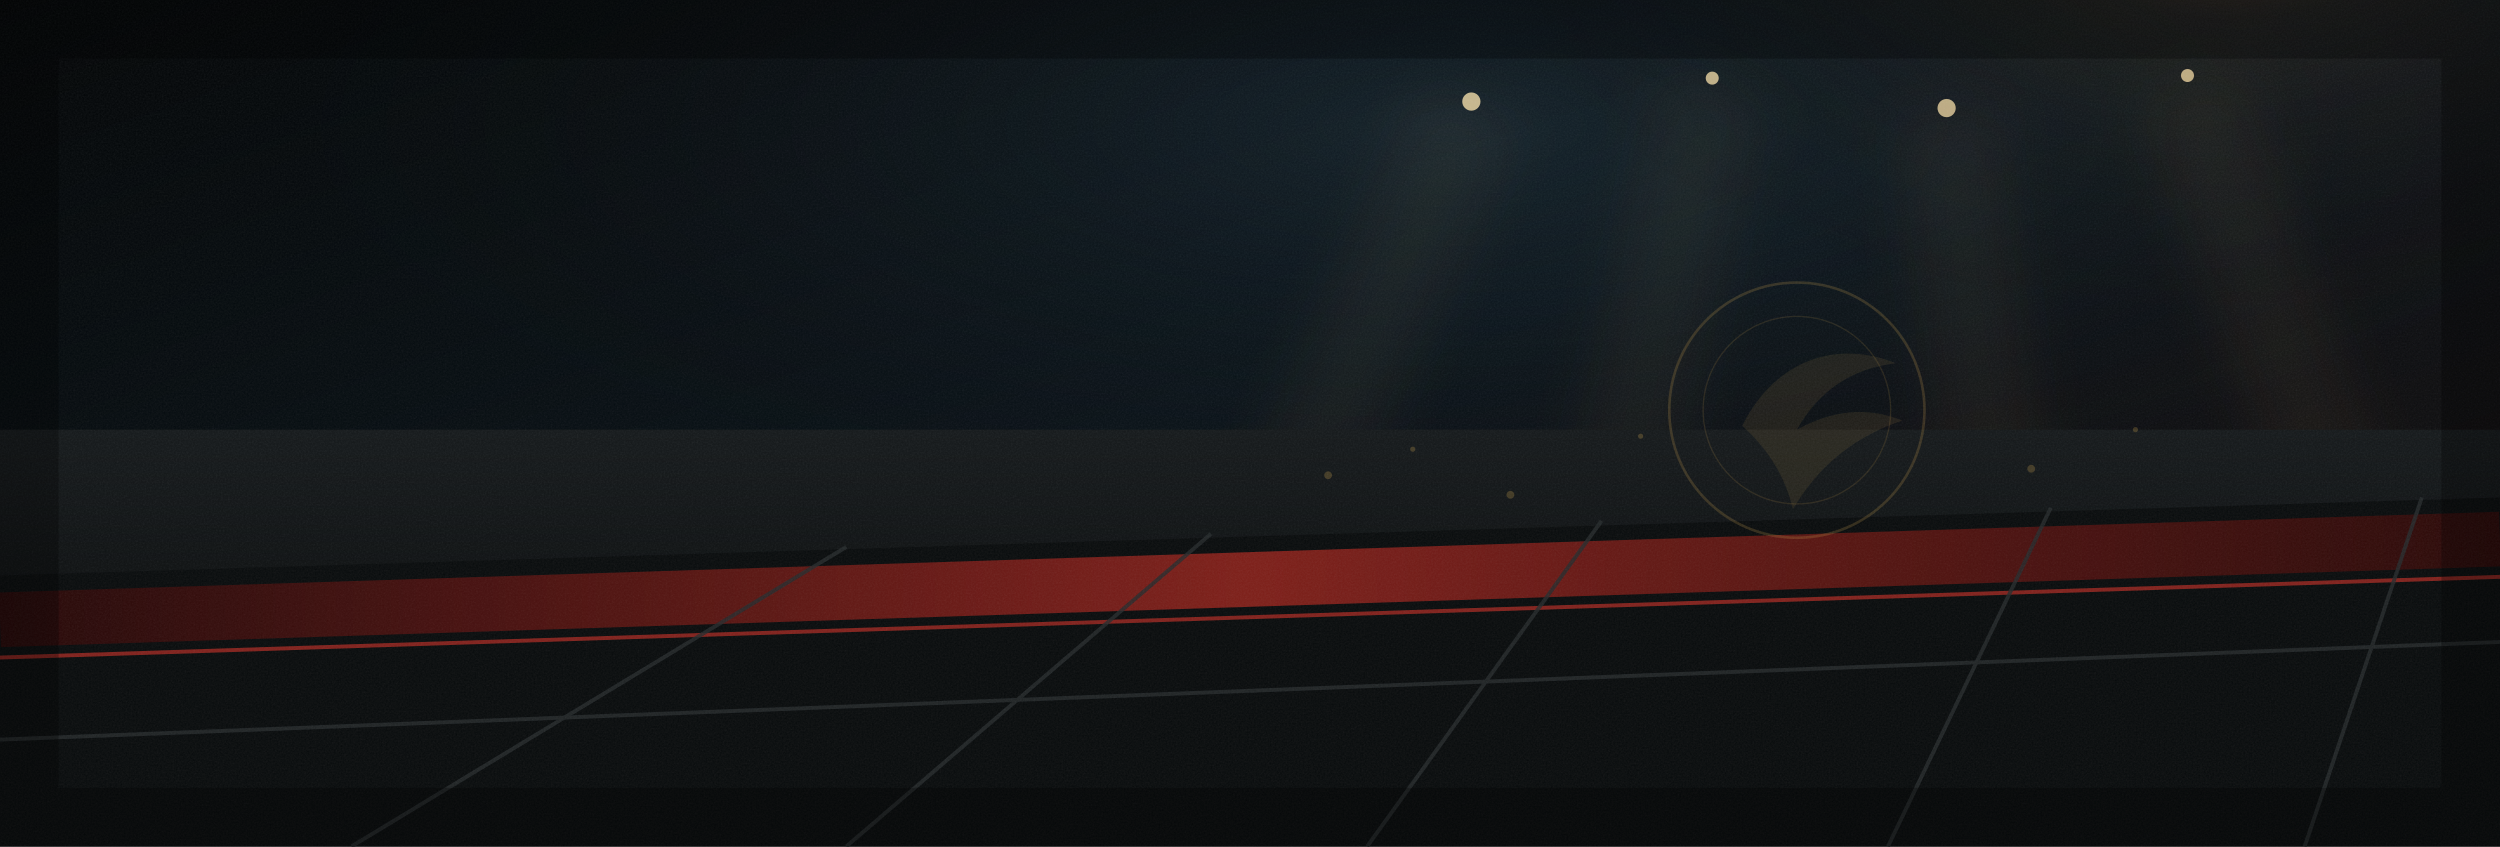
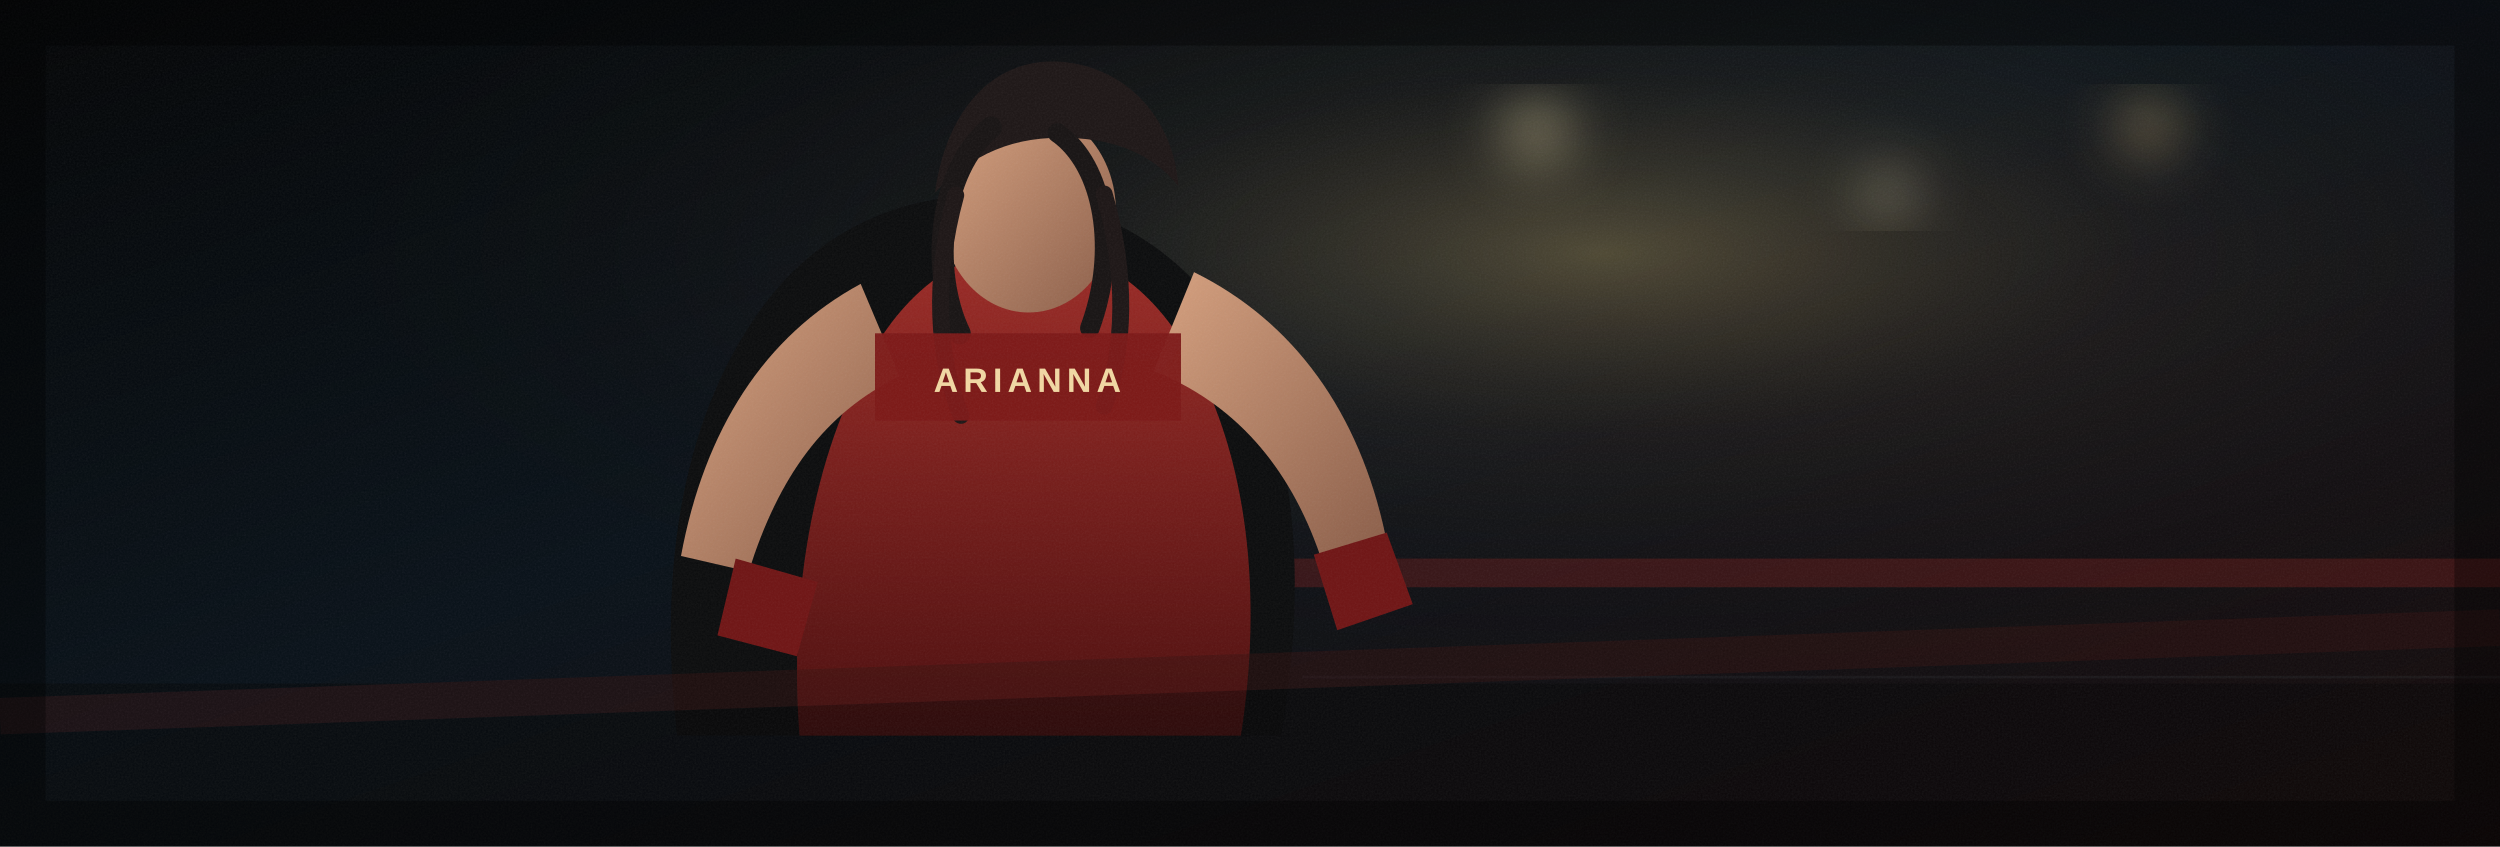
<svg xmlns="http://www.w3.org/2000/svg" viewBox="0 0 1920 650" role="img" aria-labelledby="title desc">
  <defs>
    <linearGradient id="bg" x1="0" y1="0" x2="1" y2="1">
-       <stop stop-color="#020405" />
-       <stop offset=".48" stop-color="#071016" />
-       <stop offset="1" stop-color="#140907" />
+       <stop offset="0" stop-color="#020304" />
+       <stop offset=".45" stop-color="#071018" />
+       <stop offset="1" stop-color="#160909" />
    </linearGradient>
-     <linearGradient id="floor" x1="0" y1="0" x2="0" y2="1">
-       <stop stop-color="#15191b" />
-       <stop offset="1" stop-color="#020303" />
-     </linearGradient>
-     <linearGradient id="red" x1="0" y1="0" x2="1" y2="0">
-       <stop stop-color="#270707" />
-       <stop offset=".5" stop-color="#8a211b" />
-       <stop offset="1" stop-color="#2c0807" />
-     </linearGradient>
-     <radialGradient id="spot" cx="72%" cy="12%" r="58%">
-       <stop stop-color="#e4b45d" stop-opacity=".34" />
-       <stop offset=".25" stop-color="#9f6737" stop-opacity=".13" />
+     <radialGradient id="spot" cx="64%" cy="30%" r="55%">
+       <stop offset="0" stop-color="#d7b46a" stop-opacity=".34" />
+       <stop offset=".38" stop-color="#846139" stop-opacity=".12" />
      <stop offset="1" stop-color="#000" stop-opacity="0" />
    </radialGradient>
-     <radialGradient id="blue" cx="58%" cy="15%" r="52%">
-       <stop stop-color="#4f7993" stop-opacity=".18" />
-       <stop offset="1" stop-color="#000" stop-opacity="0" />
-     </radialGradient>
+     <linearGradient id="red" x1="0" y1="0" x2="0" y2="1">
+       <stop stop-color="#9c2a25" />
+       <stop offset="1" stop-color="#4b0d0d" />
+     </linearGradient>
+     <linearGradient id="skin" x1="0" y1="0" x2="1" y2="1">
+       <stop stop-color="#d7a17f" />
+       <stop offset="1" stop-color="#8a5d48" />
+     </linearGradient>
    <filter id="blur">
      <feGaussianBlur stdDeviation="22" />
    </filter>
    <filter id="grain">
-       <feTurbulence type="fractalNoise" baseFrequency=".75" numOctaves="3" />
+       <feTurbulence type="fractalNoise" baseFrequency=".7" numOctaves="2" stitchTiles="stitch" />
      <feColorMatrix type="saturate" values="0" />
      <feComponentTransfer>
-         <feFuncA type="table" tableValues="0 .075" />
+         <feFuncA type="table" tableValues="0 .07" />
      </feComponentTransfer>
    </filter>
  </defs>
  <rect width="1920" height="650" fill="url(#bg)" />
-   <rect width="1920" height="650" fill="url(#blue)" />
-   <g opacity=".8">
-     <circle cx="1130" cy="78" r="7" fill="#f5dfaa" />
-     <circle cx="1315" cy="60" r="5" fill="#f5dfaa" />
-     <circle cx="1495" cy="83" r="7" fill="#f5dfaa" />
-     <circle cx="1680" cy="58" r="5" fill="#f5dfaa" />
-     <path d="M1130 85l-150 330M1315 67l-80 350M1495 90l40 320M1680 65l120 335" stroke="#e8c67b" stroke-opacity=".07" stroke-width="75" filter="url(#blur)" />
+   <rect width="1920" height="650" fill="url(#spot)" />
+   <g opacity=".45" filter="url(#blur)">
+     <circle cx="1180" cy="100" r="26" fill="#f8e7b0" />
+     <circle cx="1450" cy="150" r="18" fill="#fff2c7" />
+     <circle cx="1650" cy="96" r="22" fill="#f4d38b" />
  </g>
-   <path d="M0 330H1920V650H0z" fill="url(#floor)" />
-   <path d="M0 442L1920 382V650H0z" fill="#080b0c" />
-   <path d="M0 476L1920 414" stroke="url(#red)" stroke-width="42" opacity=".9" />
-   <path d="M0 505L1920 443" stroke="#b52b22" stroke-width="3" opacity=".7" />
-   <g stroke="#252a2c" stroke-width="3" opacity=".8">
-     <path d="M0 568L1920 493" />
-     <path d="M270 650L650 420M650 650L930 410M1050 650L1230 400M1450 650L1575 390M1770 650L1860 382" />
+   <g opacity=".32">
+     <path d="M900 440h1020" stroke="#8d1f1c" stroke-width="22" />
+     <path d="M1000 520h920" stroke="#2a2d2e" stroke-width="2" />
  </g>
-   <ellipse cx="1480" cy="155" rx="520" ry="300" fill="url(#spot)" />
-   <g transform="translate(1380 315)" opacity=".8">
-     <circle r="98" fill="none" stroke="#d4a64d" stroke-width="2" stroke-opacity=".26" />
-     <circle r="72" fill="none" stroke="#d4a64d" stroke-width="1" stroke-opacity=".18" />
-     <path d="M-42 12c26-52 74-66 118-48-34 4-59 21-76 51 27-15 54-18 81-7-36 12-64 34-84 68-6-25-19-46-39-64z" fill="#d4a64d" opacity=".13" />
+   <g transform="translate(260 45)">
+     <path d="M260 520c-15-128 4-250 70-335 42-54 103-81 170-80 72 1 135 31 178 91 54 75 69 189 46 324z" fill="#0a0b0c" />
+     <path d="M354 520c-8-104 9-214 56-295 30-52 73-80 120-80 51 0 95 29 126 86 42 76 54 181 37 289z" fill="url(#red)" />
+     <ellipse cx="530" cy="117" rx="67" ry="78" fill="url(#skin)" />
+     <path d="M458 103c10-73 55-112 113-98 44 11 71 49 74 93-19-24-48-36-83-37-43-2-75 12-104 42z" fill="#1d1616" />
+     <path d="M501 53c-40 33-47 110-24 158" fill="none" stroke="#171313" stroke-width="17" stroke-linecap="round" />
+     <path d="M552 57c36 25 47 91 25 150" fill="none" stroke="#171313" stroke-width="15" stroke-linecap="round" />
+     <path d="M474 105c-18 65-14 125 4 169" fill="none" stroke="#1c1515" stroke-width="13" stroke-linecap="round" />
+     <path d="M588 104c18 62 16 119 0 163" fill="none" stroke="#1c1515" stroke-width="13" stroke-linecap="round" />
+     <path d="M431 244c-58 28-93 77-116 150l-52-12c18-97 64-169 138-209z" fill="url(#skin)" />
+     <path d="M626 240c61 24 104 72 128 142l50-16c-20-94-70-164-147-202z" fill="url(#skin)" />
+     <path d="M305 384l-14 59 61 16 16-57z" fill="#6f1414" />
+     <path d="M749 381l18 58 58-20-20-55z" fill="#6f1414" />
+     <path d="M412 211h235v67H412z" fill="#7c1716" opacity=".95" />
+     <text x="529" y="256" text-anchor="middle" fill="#f2d8a3" font-family="Arial, sans-serif" font-size="26" font-weight="700" letter-spacing="4">ARIANNA</text>
  </g>
-   <g opacity=".25" fill="#d4a64d">
-     <circle cx="1020" cy="365" r="3" />
-     <circle cx="1085" cy="345" r="2" />
-     <circle cx="1160" cy="380" r="3" />
-     <circle cx="1260" cy="335" r="2" />
-     <circle cx="1560" cy="360" r="3" />
-     <circle cx="1640" cy="330" r="2" />
+   <g opacity=".42">
+     <rect x="0" y="525" width="1920" height="125" fill="#020303" />
+     <path d="M0 550L1920 482" stroke="#35100f" stroke-width="28" />
  </g>
  <rect width="1920" height="650" filter="url(#grain)" />
-   <rect width="1920" height="650" fill="none" stroke="#000" stroke-width="90" opacity=".28" />
+   <rect width="1920" height="650" fill="none" stroke="#000" stroke-width="70" opacity=".34" />
</svg>
